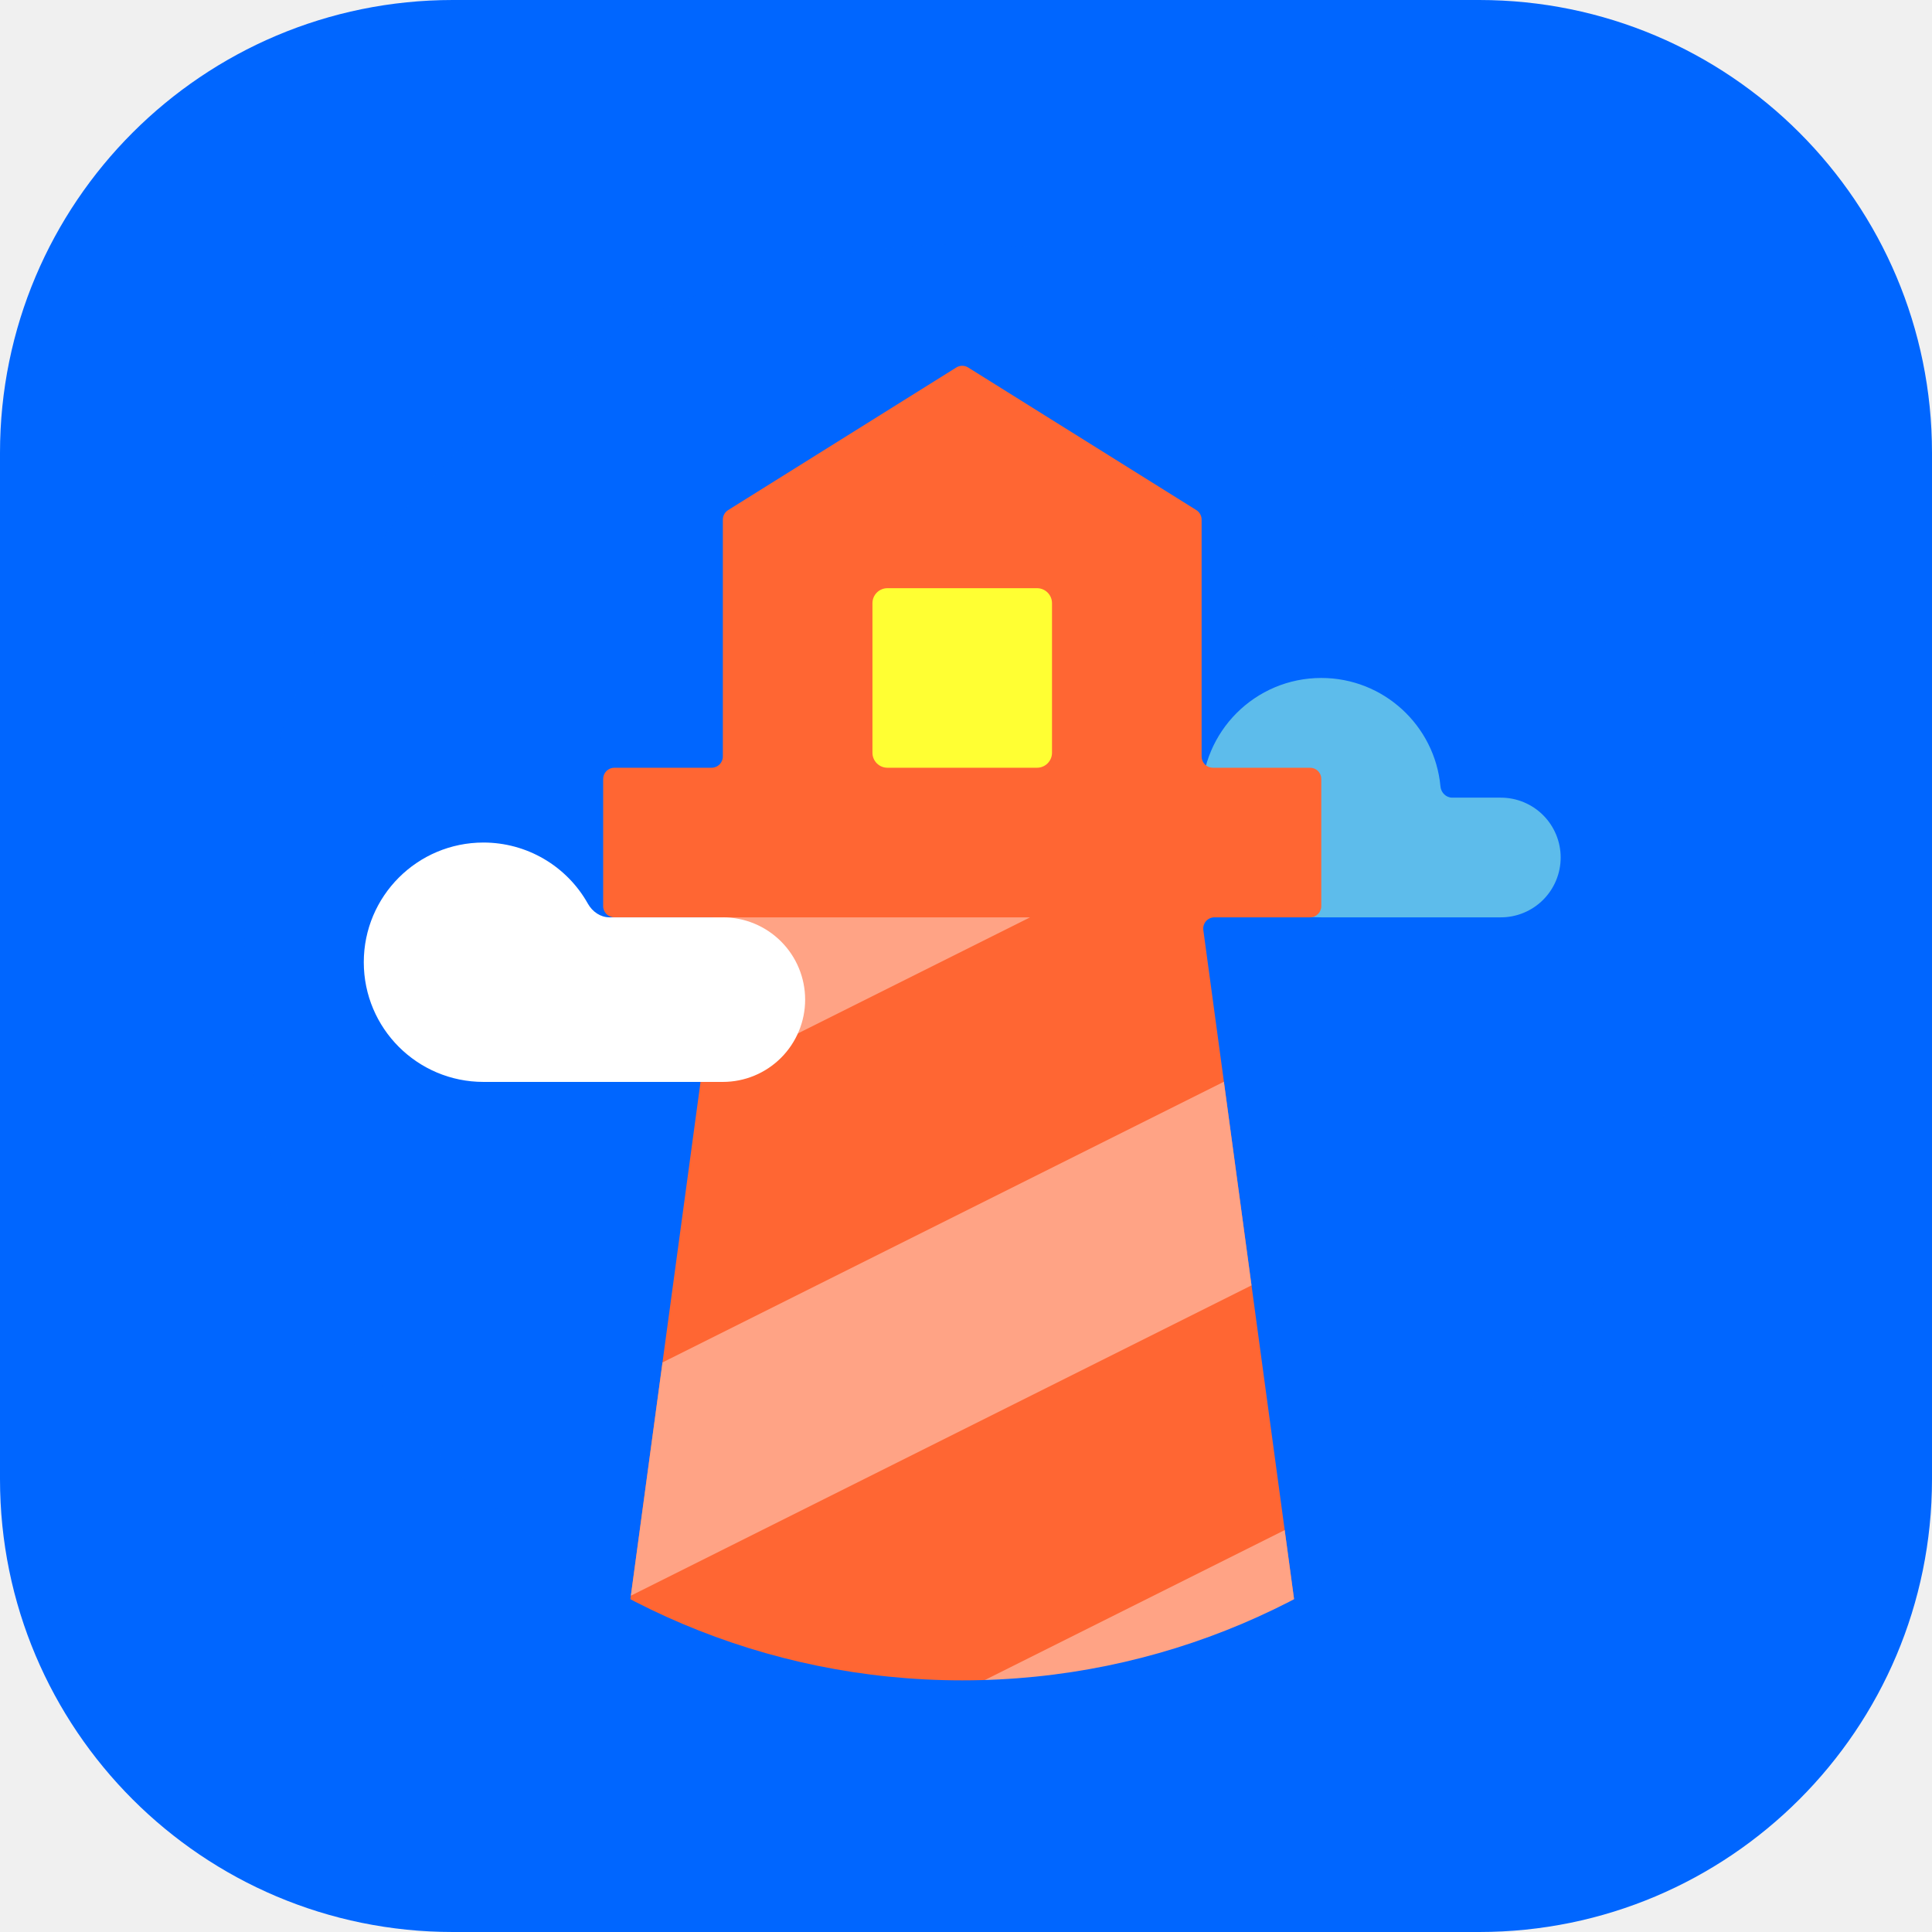
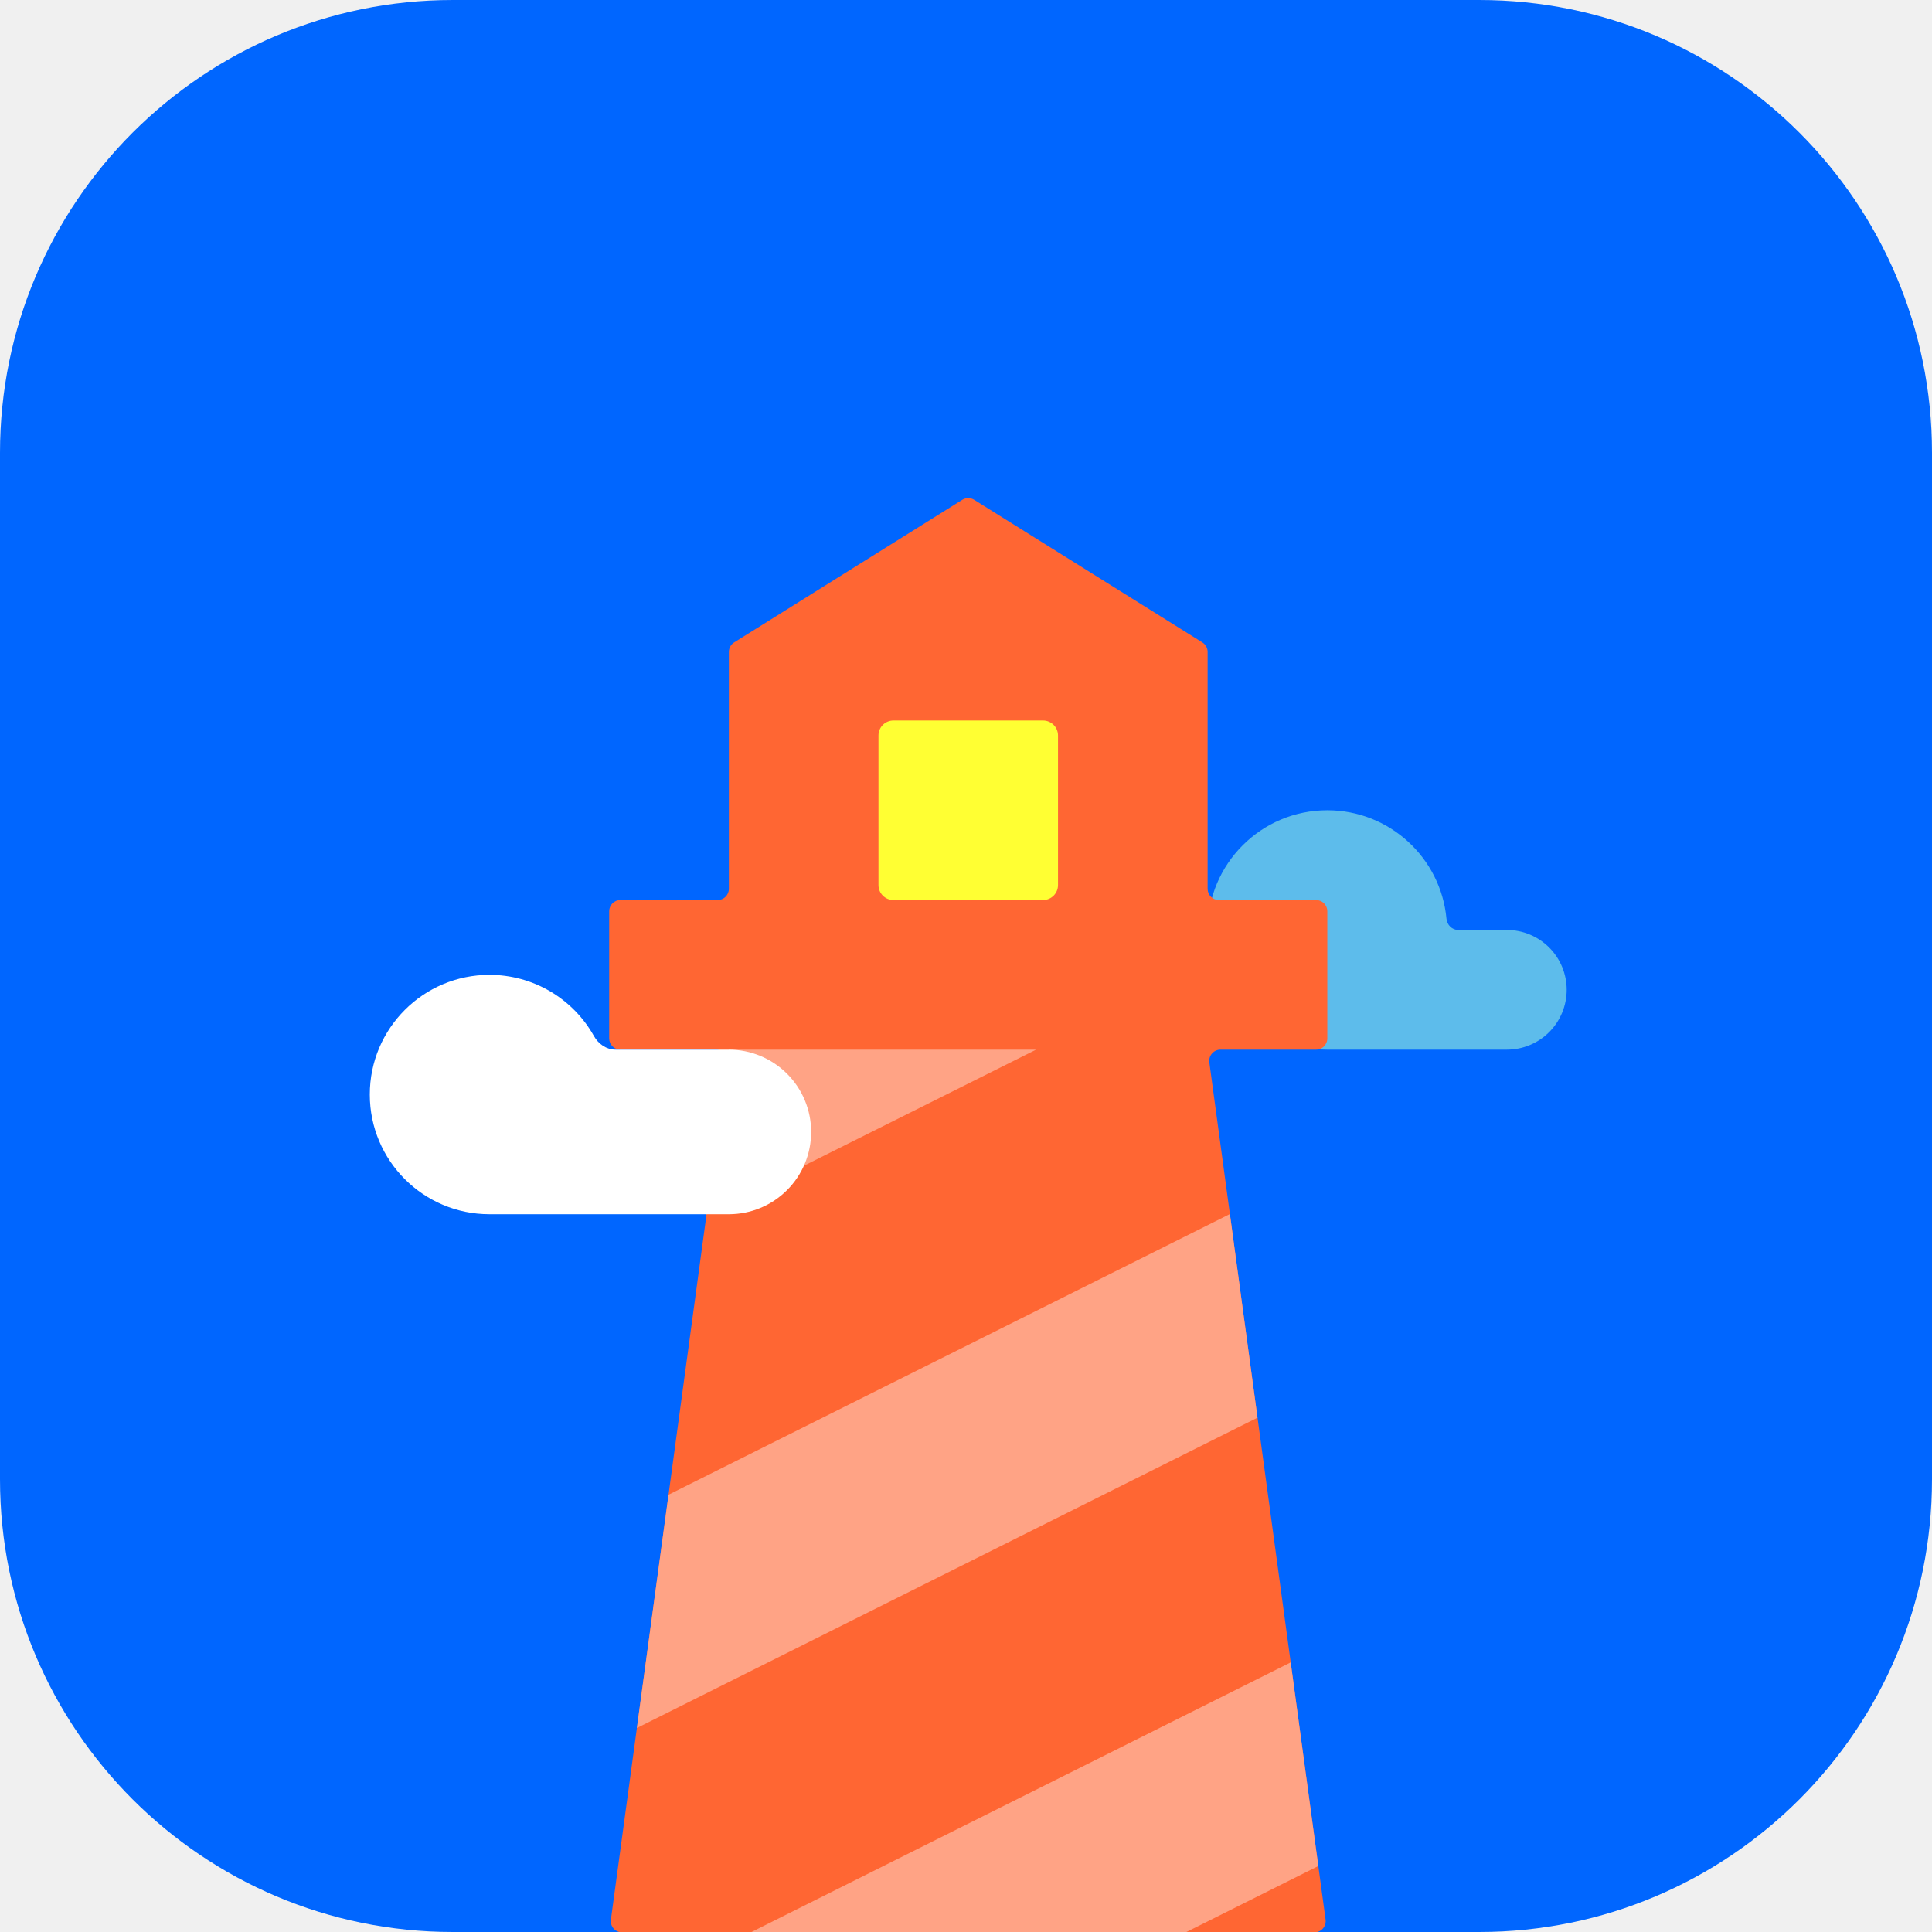
<svg xmlns="http://www.w3.org/2000/svg" width="256" height="256" viewBox="0 0 256 256" fill="none">
-   <path d="M196 0H60C26.863 0 0 26.863 0 60V196C0 229.137 26.863 256 60 256H196C229.137 256 256 229.137 256 196V60C256 26.863 229.137 0 196 0Z" fill="#0066FF" />
-   <mask id="mask0_0_1" style="mask-type:alpha" maskUnits="userSpaceOnUse" x="32" y="32" width="191" height="191">
-     <path d="M127.5 222.656C180.053 222.656 222.656 180.053 222.656 127.5C222.656 74.947 180.053 32.344 127.5 32.344C74.947 32.344 32.344 74.947 32.344 127.5C32.344 180.053 74.947 222.656 127.5 222.656Z" fill="#0535C1" />
-   </mask>
-   <g mask="url(#mask0_0_1)">
-     <path d="M127.5 222.656C180.053 222.656 222.656 180.053 222.656 127.5C222.656 74.947 180.053 32.344 127.5 32.344C74.947 32.344 32.344 74.947 32.344 127.5C32.344 180.053 74.947 222.656 127.5 222.656Z" fill="#0066FF" />
-     <path d="M175.078 121.553C166.319 121.553 159.219 114.452 159.219 105.693C159.219 96.934 166.319 89.834 175.078 89.834C183.336 89.834 190.119 96.146 190.869 104.207C190.945 105.026 191.604 105.693 192.425 105.693H198.867C200.97 105.693 202.987 106.529 204.474 108.016C205.961 109.503 206.797 111.52 206.797 113.623C206.797 115.726 205.961 117.743 204.474 119.23C202.987 120.717 200.97 121.553 198.867 121.553H175.078Z" fill="#5DBCEB" />
-     <path d="M126.712 48.695L96.481 67.591C96.267 67.725 96.09 67.911 95.968 68.131C95.846 68.352 95.781 68.6 95.781 68.852V100.242C95.781 101.062 95.115 101.729 94.294 101.729H81.409C81.214 101.728 81.02 101.767 80.84 101.841C80.659 101.916 80.495 102.026 80.357 102.164C80.219 102.302 80.109 102.466 80.035 102.647C79.96 102.827 79.922 103.021 79.922 103.216V120.065C79.922 120.887 80.588 121.553 81.409 121.553H94.079C94.98 121.553 95.673 122.346 95.553 123.239L80.15 236.83C80.122 237.04 80.138 237.254 80.2 237.457C80.261 237.661 80.365 237.848 80.504 238.008C80.644 238.168 80.816 238.296 81.01 238.383C81.203 238.471 81.413 238.516 81.625 238.516H173.376C173.589 238.516 173.798 238.47 173.991 238.383C174.184 238.295 174.357 238.167 174.496 238.007C174.636 237.848 174.739 237.66 174.8 237.457C174.861 237.254 174.878 237.04 174.85 236.83L159.447 123.239C159.419 123.028 159.435 122.814 159.497 122.611C159.558 122.408 159.662 122.22 159.801 122.06C159.941 121.901 160.113 121.773 160.307 121.685C160.5 121.598 160.71 121.552 160.922 121.553H173.592C174.412 121.553 175.078 120.887 175.078 120.065V103.216C175.078 103.021 175.04 102.827 174.965 102.647C174.891 102.466 174.781 102.302 174.643 102.164C174.505 102.026 174.341 101.916 174.16 101.841C173.979 101.767 173.786 101.728 173.591 101.729H160.706C160.312 101.729 159.933 101.572 159.654 101.293C159.375 101.014 159.219 100.635 159.219 100.241V68.852C159.219 68.6 159.155 68.352 159.033 68.132C158.911 67.911 158.735 67.725 158.521 67.591L128.287 48.695C128.05 48.547 127.777 48.469 127.498 48.469C127.22 48.469 126.948 48.547 126.712 48.695Z" fill="#FF6633" />
-     <path d="M83.593 211.437L87.785 180.529L162.172 143.336L165.83 170.319L83.593 211.437ZM156.313 238.516H98.687L170.228 202.745L173.887 229.73L156.313 238.516ZM136.489 121.553L92.82 143.386L95.781 121.553H136.489Z" fill="#FFA385" />
-     <path d="M115.605 79.922C115.605 78.828 116.494 77.939 117.588 77.939H137.412C138.506 77.939 139.395 78.828 139.395 79.922V99.746C139.395 100.84 138.506 101.729 137.412 101.729H117.588C116.494 101.729 115.605 100.84 115.605 99.746V79.922Z" fill="#FFFF33" />
-     <path d="M64.062 143.359C55.303 143.359 48.203 136.259 48.203 127.5C48.203 118.741 55.303 111.641 64.062 111.641C66.882 111.64 69.65 112.39 72.083 113.815C74.515 115.24 76.524 117.288 77.901 119.748C78.495 120.804 79.562 121.553 80.772 121.553H95.781C98.673 121.553 101.446 122.701 103.491 124.746C105.536 126.791 106.685 129.564 106.685 132.456C106.685 135.348 105.536 138.121 103.491 140.166C101.446 142.211 98.673 143.359 95.781 143.359H64.062Z" fill="white" />
+   <g clip-path="url(#clip0_679_2)">
+     <path d="M196 0H60C26.863 0 0 26.863 0 60V196C0 229.137 26.863 256 60 256H196C229.137 256 256 229.137 256 196V60C256 26.863 229.137 0 196 0Z" fill="#0066FF" />
+     <path d="M175.875 139.084C167.116 139.084 160.016 131.983 160.016 123.224C160.016 114.465 167.116 107.365 175.875 107.365C184.133 107.365 190.916 113.677 191.666 121.738C191.742 122.557 192.401 123.224 193.222 123.224H199.664C201.767 123.224 203.784 124.06 205.271 125.547C206.758 127.034 207.594 129.051 207.594 131.154C207.594 133.257 206.758 135.274 205.271 136.761C203.784 138.248 201.767 139.084 199.664 139.084H175.875Z" fill="#5DBCEB" />
+     <path d="M127.509 66.226L97.278 85.122C97.064 85.256 96.887 85.442 96.765 85.662C96.642 85.883 96.578 86.131 96.578 86.383V117.773C96.578 118.593 95.912 119.26 95.091 119.26H82.206C82.011 119.259 81.817 119.298 81.637 119.372C81.456 119.447 81.292 119.557 81.154 119.695C81.016 119.833 80.906 119.997 80.832 120.178C80.757 120.358 80.719 120.552 80.719 120.747V137.596C80.719 138.418 81.385 139.084 82.206 139.084H94.876C95.777 139.084 96.47 139.877 96.35 140.77L80.947 254.361C80.919 254.571 80.935 254.785 80.996 254.988C81.058 255.192 81.162 255.379 81.301 255.539C81.441 255.699 81.613 255.827 81.807 255.914C82 256.002 82.21 256.047 82.422 256.047H174.173C174.386 256.047 174.595 256.001 174.788 255.914C174.981 255.826 175.154 255.698 175.293 255.538C175.433 255.379 175.536 255.191 175.597 254.988C175.658 254.785 175.675 254.571 175.647 254.361L160.244 140.77C160.216 140.559 160.232 140.345 160.294 140.142C160.355 139.939 160.459 139.751 160.598 139.591C160.738 139.432 160.91 139.304 161.104 139.216C161.297 139.129 161.507 139.083 161.719 139.084H174.389C175.209 139.084 175.875 138.418 175.875 137.596V120.747C175.875 120.552 175.837 120.358 175.762 120.178C175.688 119.997 175.578 119.833 175.44 119.695C175.302 119.557 175.138 119.447 174.957 119.372C174.776 119.298 174.583 119.259 174.388 119.26H161.503C161.109 119.26 160.73 119.103 160.451 118.824C160.172 118.545 160.016 118.166 160.016 117.772V86.383C160.016 86.131 159.952 85.883 159.83 85.663C159.708 85.442 159.532 85.256 159.318 85.122L129.084 66.226C128.847 66.078 128.574 66 128.295 66C128.017 66 127.745 66.078 127.509 66.226Z" fill="#FF6633" />
+     <path d="M84.39 228.968L88.582 198.06L162.969 160.867L166.627 187.85L84.39 228.968ZM157.11 256.047H99.483L171.025 220.276L174.684 247.261L157.11 256.047ZM137.286 139.084L93.617 160.917L96.578 139.084H137.286Z" fill="#FFA385" />
+     <path d="M116.402 97.453C116.402 96.359 117.291 95.471 118.385 95.471H138.209C139.303 95.471 140.192 96.359 140.192 97.453V117.277C140.192 118.371 139.303 119.26 138.209 119.26H118.385C117.291 119.26 116.402 118.371 116.402 117.277V97.453Z" fill="#FFFF33" />
+     <path d="M64.859 160.89C56.1 160.89 49 153.79 49 145.031C49 136.272 56.1 129.172 64.859 129.172C67.679 129.171 70.447 129.921 72.88 131.346C75.312 132.771 77.321 134.819 78.698 137.279C79.291 138.335 80.359 139.084 81.569 139.084H96.578C99.47 139.084 102.243 140.232 104.288 142.277C106.333 144.322 107.482 147.095 107.482 149.987C107.482 152.879 106.333 155.652 104.288 157.697C102.243 159.742 99.47 160.89 96.578 160.89H64.859Z" fill="white" />
  </g>
+   <defs>
+     <clipPath id="clip0_679_2">
+       <rect width="256" height="256" fill="white" />
+     </clipPath>
+   </defs>
</svg>
